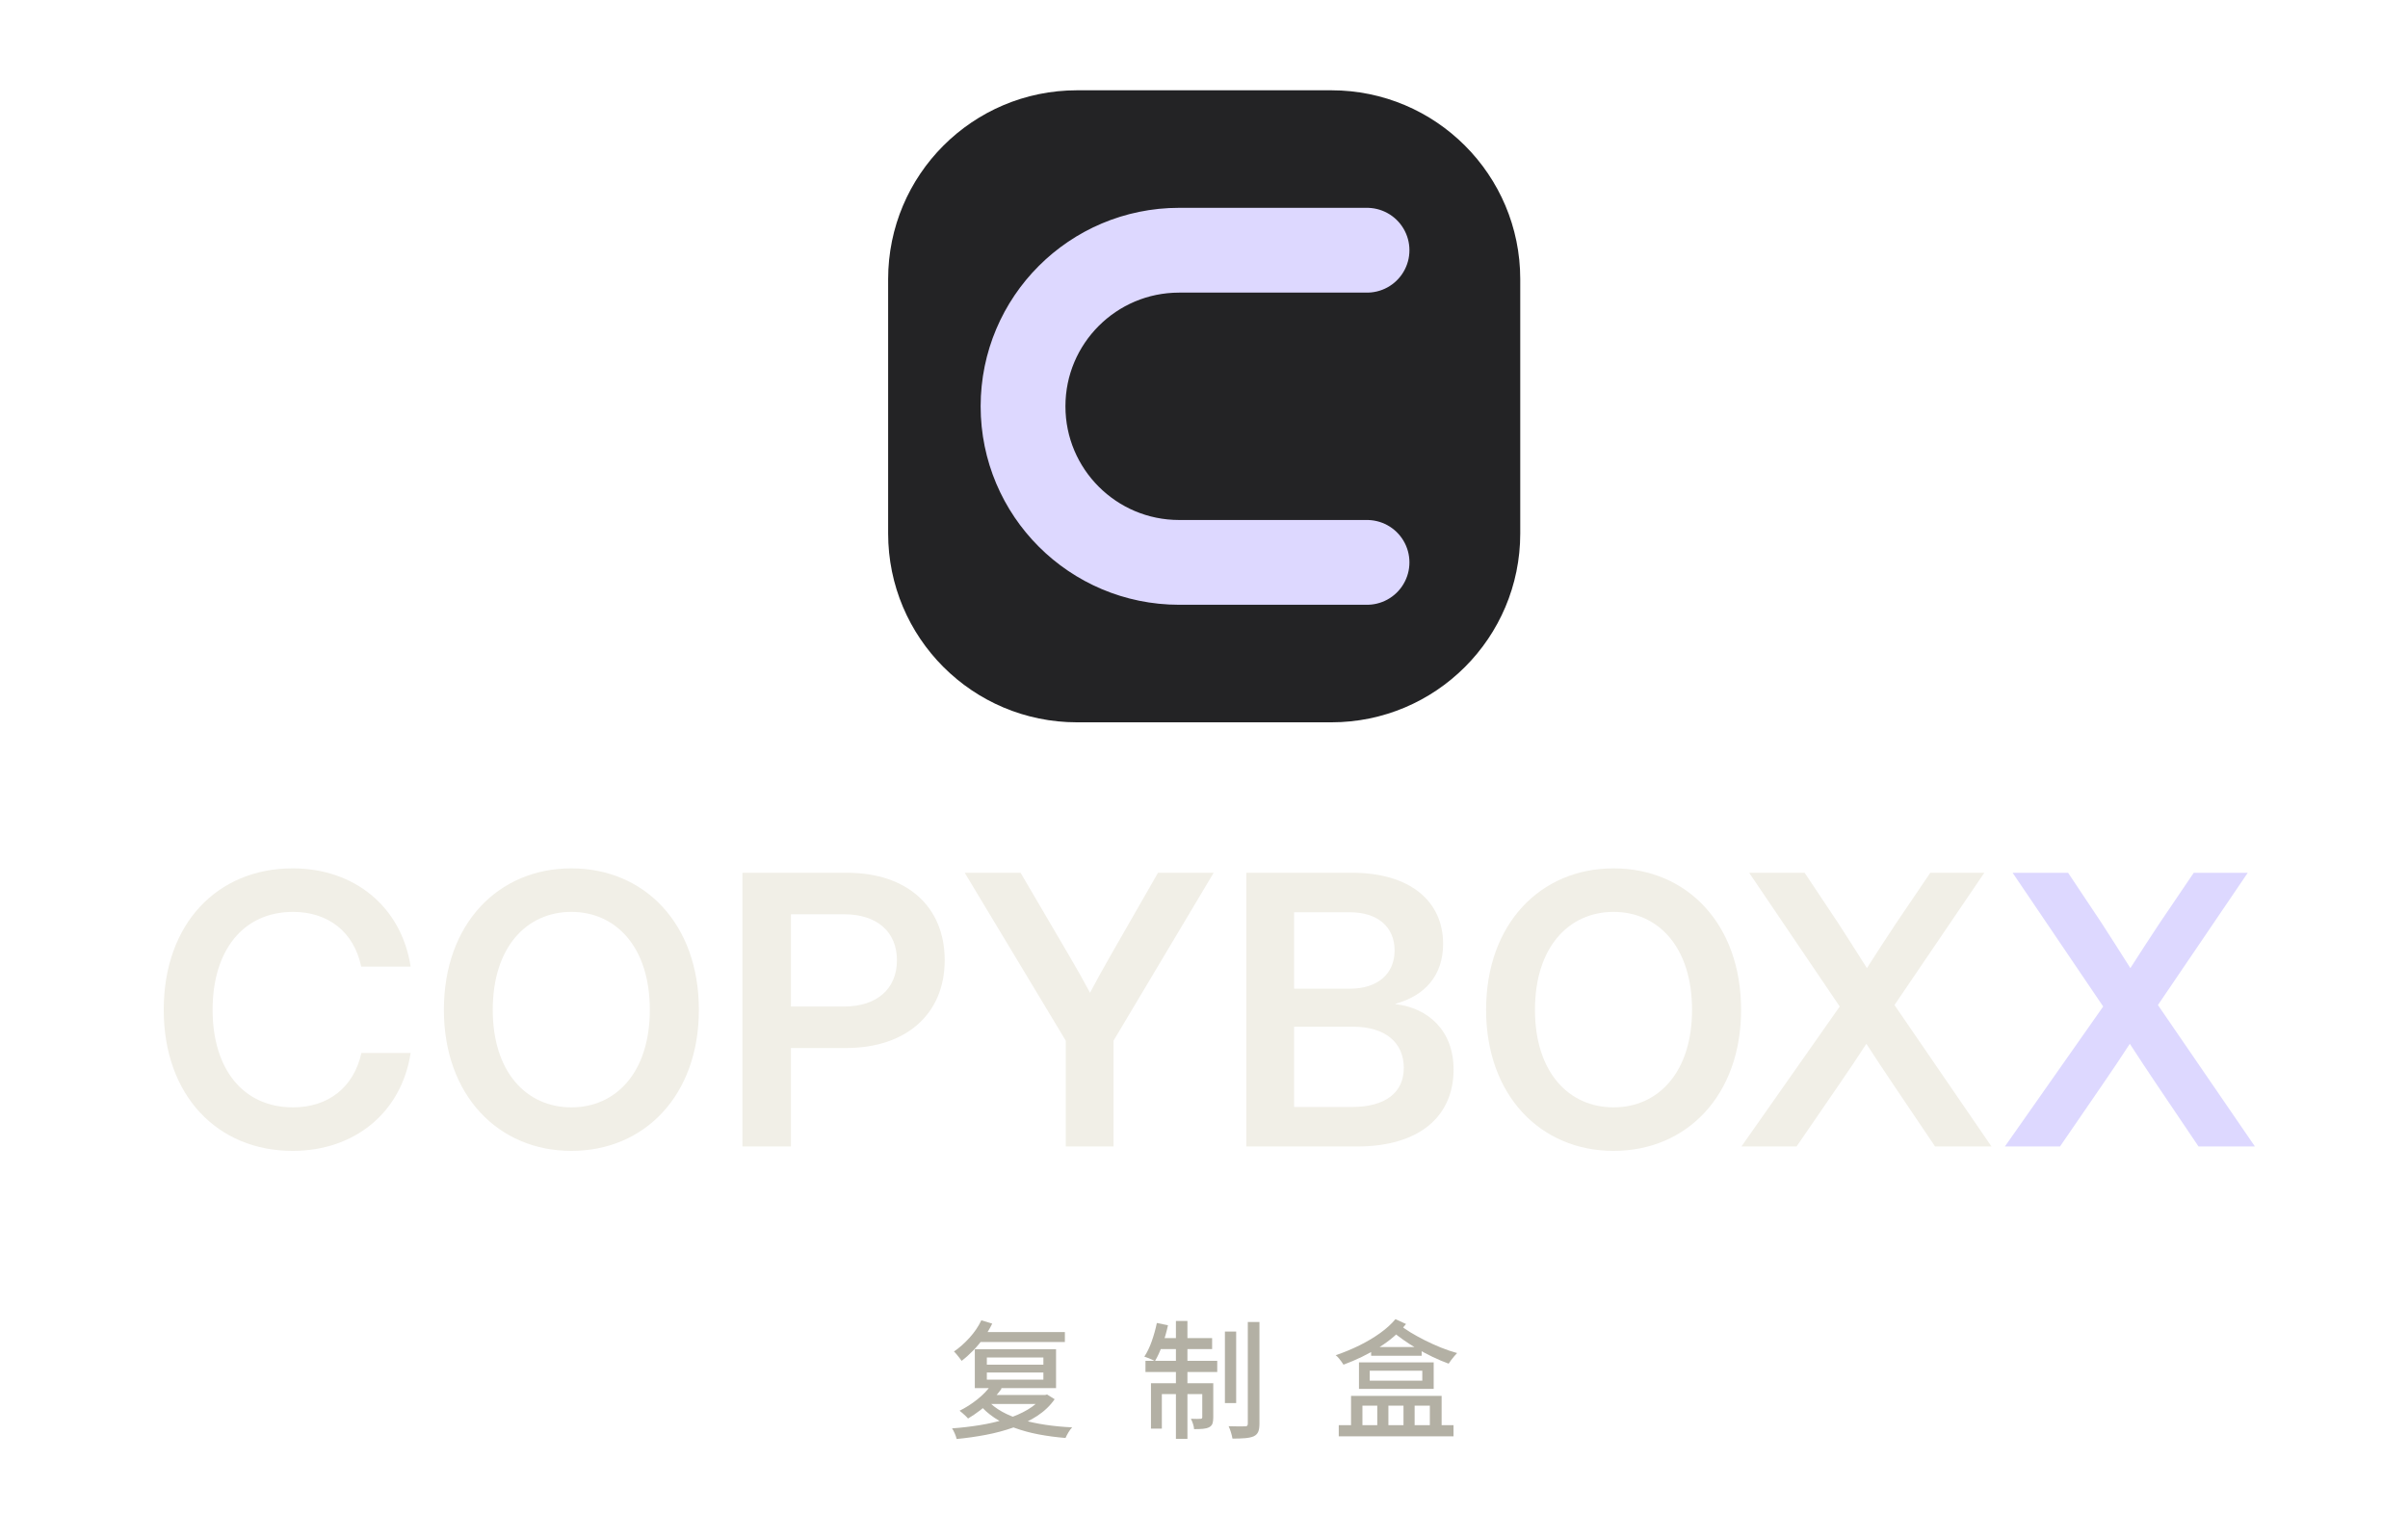
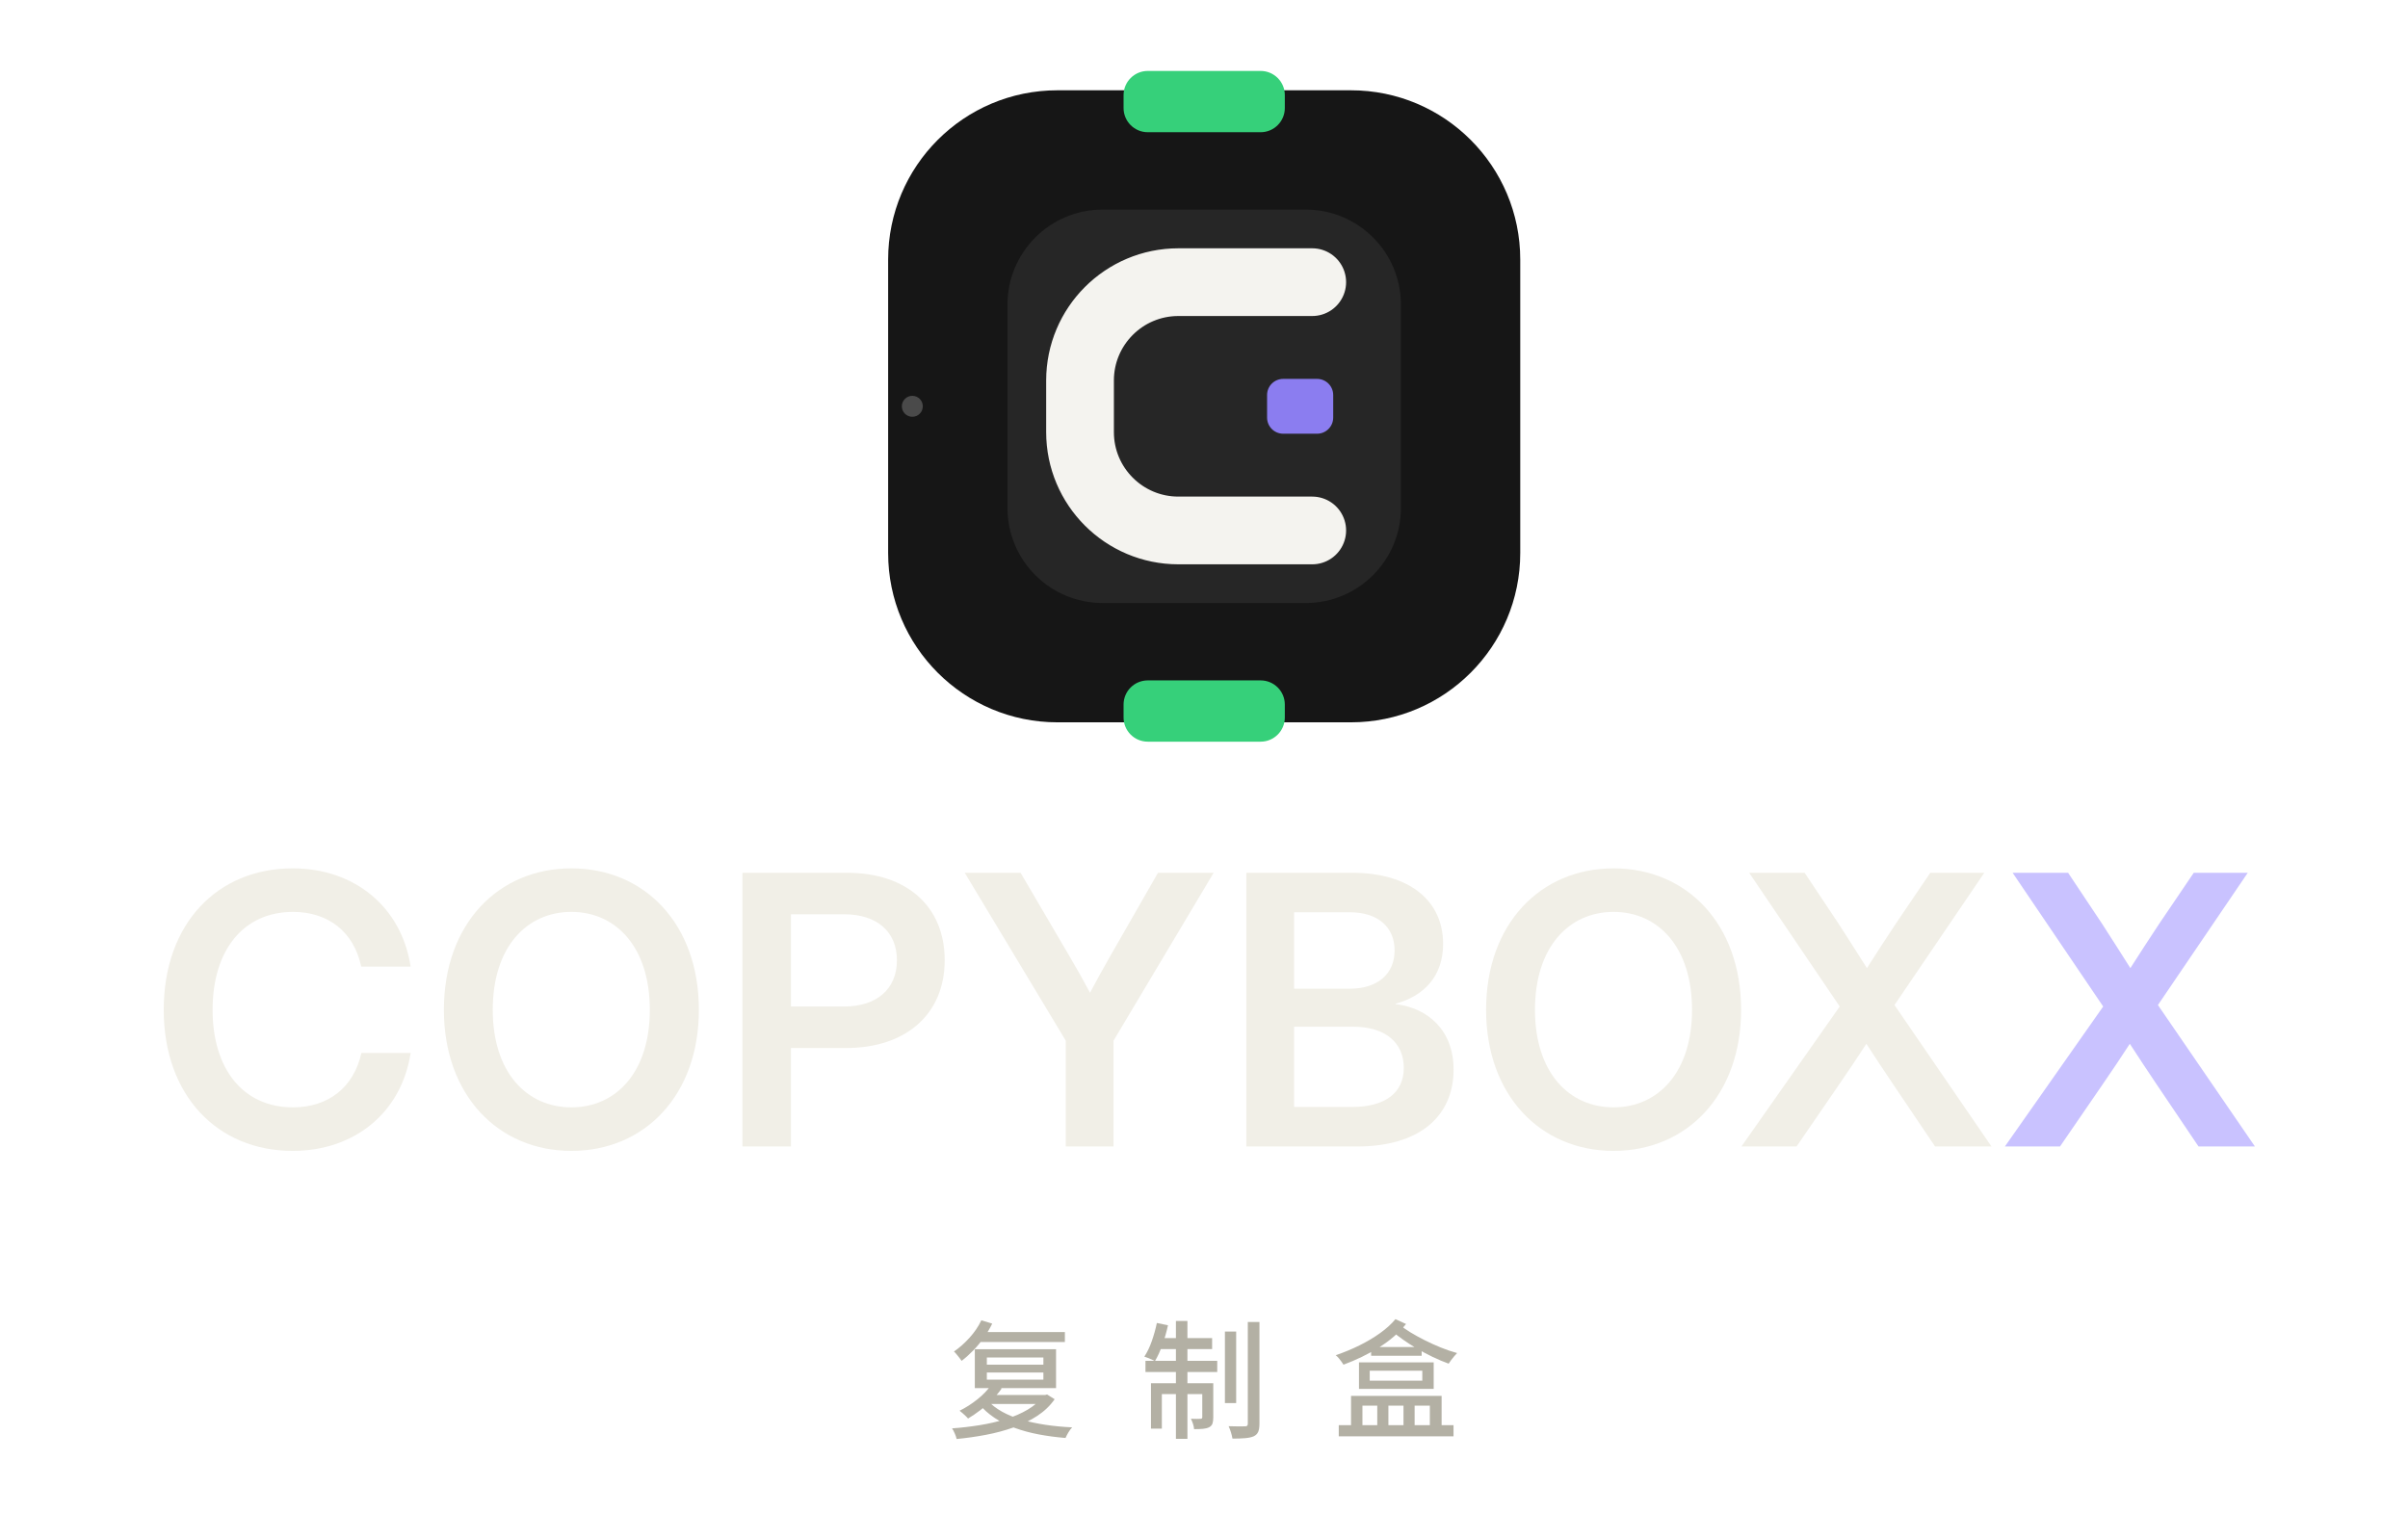
<svg xmlns="http://www.w3.org/2000/svg" viewBox="0 0 640 409" width="640" height="409">
-   <g transform="translate(236.05 24.00) scale(0.2561) translate(-184 -184)">
-     <rect x="184" y="184" width="656" height="656" rx="196" fill="#232325" />
-     <path d="M681 350H486A162 162 0 0 0 486 674H681" fill="none" stroke="#ddd8ff" stroke-width="88" stroke-linecap="round" stroke-linejoin="round" />
+   <g transform="translate(236.05 24.00) scale(0.21429) translate(-120 -120)">
+     <rect x="120" y="120" width="784" height="784" rx="210" fill="#161616" />
+     <rect x="412" y="96" width="200" height="76" rx="30" fill="#36d07a" />
+     <rect x="412" y="852" width="200" height="76" rx="30" fill="#36d07a" />
+     <rect x="268" y="268" width="488" height="488" rx="118" fill="#262626" />
+     <path d="M646 358H480A122 122 0 0 0 358 480V544A122 122 0 0 0 480 666H646" fill="none" stroke="#f4f3ef" stroke-width="84" stroke-linecap="round" stroke-linejoin="round" />
+     <rect x="590" y="478" width="82" height="68" rx="20" fill="#8b7df0" />
+     <circle cx="150" cy="512" r="13" fill="#4a4a4a" />
  </g>
  <path fill="#f1efe7" transform="translate(40.00 304.75)" d="M37.793 1.172C54.199 1.172 66.699 -8.984 69.141 -24.854H56.055C54.004 -15.625 47.168 -10.4 37.891 -10.4C24.512 -10.4 16.504 -20.703 16.504 -36.328C16.504 -52.051 24.561 -62.354 37.891 -62.354C47.217 -62.354 54.053 -57.08 56.006 -47.803H69.141C66.699 -63.721 54.199 -73.926 37.793 -73.926C17.725 -73.926 3.516 -59.18 3.516 -36.328C3.516 -13.623 17.725 1.172 37.793 1.172Z" />
  <path fill="#f1efe7" transform="translate(114.46 304.75)" d="M37.402 1.172C56.885 1.172 71.289 -13.623 71.289 -36.328C71.289 -59.131 56.885 -73.926 37.402 -73.926C17.92 -73.926 3.516 -59.131 3.516 -36.328C3.516 -13.672 17.92 1.172 37.402 1.172ZM37.402 -10.4C25.488 -10.4 16.504 -19.727 16.504 -36.328C16.504 -52.979 25.488 -62.354 37.402 -62.354C49.268 -62.354 58.252 -52.979 58.252 -36.328C58.252 -19.727 49.268 -10.4 37.402 -10.4Z" />
  <path fill="#f1efe7" transform="translate(191.27 304.75)" d="M6.055 0.0H18.945V-26.172H33.594C49.561 -26.172 59.814 -35.205 59.814 -49.512C59.814 -63.77 49.805 -72.754 33.838 -72.754H6.055ZM18.945 -37.207V-61.719H33.105C41.797 -61.719 47.119 -57.08 47.119 -49.512C47.119 -41.895 41.797 -37.207 33.105 -37.207Z" />
  <path fill="#f1efe7" transform="translate(255.77 304.75)" d="M27.49 0.0H40.186V-28.125L66.797 -72.754H52.002L39.16 -50.342C37.354 -47.217 35.645 -44.043 33.936 -40.869C32.227 -44.043 30.469 -47.217 28.613 -50.342L15.479 -72.754H0.635L27.49 -28.125Z" />
  <path fill="#f1efe7" transform="translate(325.20 304.75)" d="M6.055 0.0H35.449C52.295 0.0 61.133 -8.203 61.133 -20.459C61.133 -30.811 54.395 -36.816 45.703 -37.842V-37.939C53.516 -40.088 58.35 -45.459 58.35 -53.857C58.35 -65.234 49.512 -72.754 34.18 -72.754H6.055ZM18.75 -10.498V-31.836H34.375C42.969 -31.836 47.9 -27.637 47.9 -20.898C47.9 -14.209 42.871 -10.498 34.082 -10.498ZM18.75 -41.943V-62.256H33.594C40.967 -62.256 45.459 -58.35 45.459 -52.1C45.459 -45.898 40.967 -41.943 33.594 -41.943Z" />
  <path fill="#f1efe7" transform="translate(391.46 304.75)" d="M37.402 1.172C56.885 1.172 71.289 -13.623 71.289 -36.328C71.289 -59.131 56.885 -73.926 37.402 -73.926C17.92 -73.926 3.516 -59.131 3.516 -36.328C3.516 -13.672 17.92 1.172 37.402 1.172ZM37.402 -10.4C25.488 -10.4 16.504 -19.727 16.504 -36.328C16.504 -52.979 25.488 -62.354 37.402 -62.354C49.268 -62.354 58.252 -52.979 58.252 -36.328C58.252 -19.727 49.268 -10.4 37.402 -10.4Z" />
  <path fill="#f1efe7" transform="translate(462.06 304.75)" d="M0.781 0.0H15.43L26.758 -16.504C29.248 -20.117 31.641 -23.682 33.984 -27.295C36.328 -23.682 38.672 -20.117 41.113 -16.504L52.246 0.0H67.236L41.455 -37.598L65.332 -72.754H50.977L41.846 -59.277C39.209 -55.322 36.67 -51.367 34.131 -47.412C31.641 -51.367 29.102 -55.322 26.562 -59.277L17.578 -72.754H2.832L26.904 -37.207Z" />
-   <path fill="#ddd8ff" transform="translate(532.08 304.75)" d="M0.781 0.0H15.43L26.758 -16.504C29.248 -20.117 31.641 -23.682 33.984 -27.295C36.328 -23.682 38.672 -20.117 41.113 -16.504L52.246 0.0H67.236L41.455 -37.598L65.332 -72.754H50.977L41.846 -59.277C39.209 -55.322 36.67 -51.367 34.131 -47.412C31.641 -51.367 29.102 -55.322 26.562 -59.277L17.578 -72.754H2.832L26.904 -37.207Z" />
+   <path fill="#c9c2ff" transform="translate(532.08 304.75)" d="M0.781 0.0H15.43L26.758 -16.504C29.248 -20.117 31.641 -23.682 33.984 -27.295C36.328 -23.682 38.672 -20.117 41.113 -16.504L52.246 0.0H67.236L41.455 -37.598L65.332 -72.754H50.977L41.846 -59.277C39.209 -55.322 36.67 -51.367 34.131 -47.412C31.641 -51.367 29.102 -55.322 26.562 -59.277L17.578 -72.754H2.832L26.904 -37.207Z" />
  <path fill="#b3b0a4" transform="translate(252.05 379.65)" d="M10.234 -14.824V-12.92H25.262V-14.824ZM10.234 -18.802V-16.898H25.262V-18.802ZM7.038 -21.012H28.628V-10.676H7.038ZM8.772 -28.696 11.662 -27.812Q10.744 -25.908 9.435 -24.072Q8.126 -22.236 6.613 -20.672Q5.1 -19.108 3.536 -17.918Q3.332 -18.224 2.958 -18.7Q2.584 -19.176 2.193 -19.652Q1.802 -20.128 1.496 -20.4Q3.638 -21.862 5.627 -24.055Q7.616 -26.248 8.772 -28.696ZM8.772 -25.568H30.974V-22.916H7.446ZM11.424 -11.56 14.178 -10.574Q13.09 -9.01 11.611 -7.531Q10.132 -6.052 8.483 -4.794Q6.834 -3.536 5.236 -2.584Q4.998 -2.89 4.59 -3.264Q4.182 -3.638 3.757 -4.029Q3.332 -4.42 2.992 -4.658Q5.406 -5.848 7.701 -7.667Q9.996 -9.486 11.424 -11.56ZM10.336 -8.84H25.976V-6.46H8.16ZM25.092 -8.84H25.738L26.248 -8.976L28.254 -7.718Q26.452 -5.134 23.647 -3.298Q20.842 -1.462 17.34 -0.221Q13.838 1.02 9.979 1.751Q6.12 2.482 2.21 2.856Q2.074 2.244 1.717 1.411Q1.36 0.578 0.986 0.034Q4.726 -0.238 8.398 -0.833Q12.07 -1.428 15.334 -2.448Q18.598 -3.468 21.114 -4.964Q23.63 -6.46 25.092 -8.432ZM10.472 -7.344Q12.002 -5.678 14.28 -4.403Q16.558 -3.128 19.482 -2.278Q22.406 -1.428 25.806 -0.918Q29.206 -0.408 32.912 -0.238Q32.402 0.272 31.909 1.105Q31.416 1.938 31.144 2.584Q27.404 2.278 24.004 1.632Q20.604 0.986 17.629 -0.102Q14.654 -1.19 12.274 -2.771Q9.894 -4.352 8.16 -6.46Z" />
  <path fill="#b3b0a4" transform="translate(303.05 379.65)" d="M22.508 -25.704H25.5V-6.698H22.508ZM28.594 -28.254H31.688V-1.224Q31.688 0.204 31.348 0.969Q31.008 1.734 30.158 2.142Q29.308 2.516 27.88 2.635Q26.452 2.754 24.514 2.754Q24.412 2.074 24.123 1.122Q23.834 0.17 23.494 -0.544Q24.922 -0.51 26.163 -0.493Q27.404 -0.476 27.88 -0.51Q28.254 -0.51 28.424 -0.663Q28.594 -0.816 28.594 -1.224ZM9.486 -28.526H12.546V2.822H9.486ZM16.49 -11.968H19.414V-2.89Q19.414 -1.904 19.21 -1.275Q19.006 -0.646 18.326 -0.272Q17.646 0.068 16.66 0.153Q15.674 0.238 14.314 0.238Q14.28 -0.408 14.025 -1.173Q13.77 -1.938 13.464 -2.516Q14.416 -2.482 15.113 -2.482Q15.81 -2.482 16.082 -2.516Q16.49 -2.516 16.49 -2.958ZM2.856 -11.968H17.68V-9.078H5.746V0.102H2.856ZM1.394 -17.918H20.468V-14.96H1.394ZM4.794 -23.97H19.108V-21.046H4.216ZM4.42 -27.982 7.378 -27.37Q6.8 -24.718 5.882 -22.151Q4.964 -19.584 3.91 -17.85Q3.604 -18.02 3.094 -18.258Q2.584 -18.496 2.04 -18.7Q1.496 -18.904 1.088 -19.04Q2.21 -20.706 3.06 -23.12Q3.91 -25.534 4.42 -27.982Z" />
  <path fill="#b3b0a4" transform="translate(354.05 379.65)" d="M10.37 -21.59H23.8V-19.278H10.37ZM9.996 -15.3V-12.648H23.97V-15.3ZM7.14 -17.51H26.996V-10.472H7.14ZM1.768 -0.816H32.266V2.142H1.768ZM5.032 -8.602H29.104V0.544H25.976V-6.018H21.93V0.544H18.972V-6.018H14.96V0.544H12.002V-6.018H8.058V0.544H5.032ZM16.83 -29.002 19.652 -27.71Q16.83 -24.208 12.461 -21.488Q8.092 -18.768 3.026 -16.898Q2.822 -17.238 2.465 -17.731Q2.108 -18.224 1.717 -18.683Q1.326 -19.142 0.952 -19.414Q4.25 -20.536 7.276 -22.032Q10.302 -23.528 12.784 -25.313Q15.266 -27.098 16.83 -29.002ZM17.986 -27.506Q19.074 -26.554 20.808 -25.5Q22.542 -24.446 24.599 -23.409Q26.656 -22.372 28.866 -21.471Q31.076 -20.57 33.218 -19.992Q32.878 -19.652 32.453 -19.142Q32.028 -18.632 31.637 -18.122Q31.246 -17.612 30.974 -17.17Q28.9 -17.918 26.741 -18.955Q24.582 -19.992 22.576 -21.165Q20.57 -22.338 18.887 -23.528Q17.204 -24.718 16.014 -25.738Z" />
</svg>
